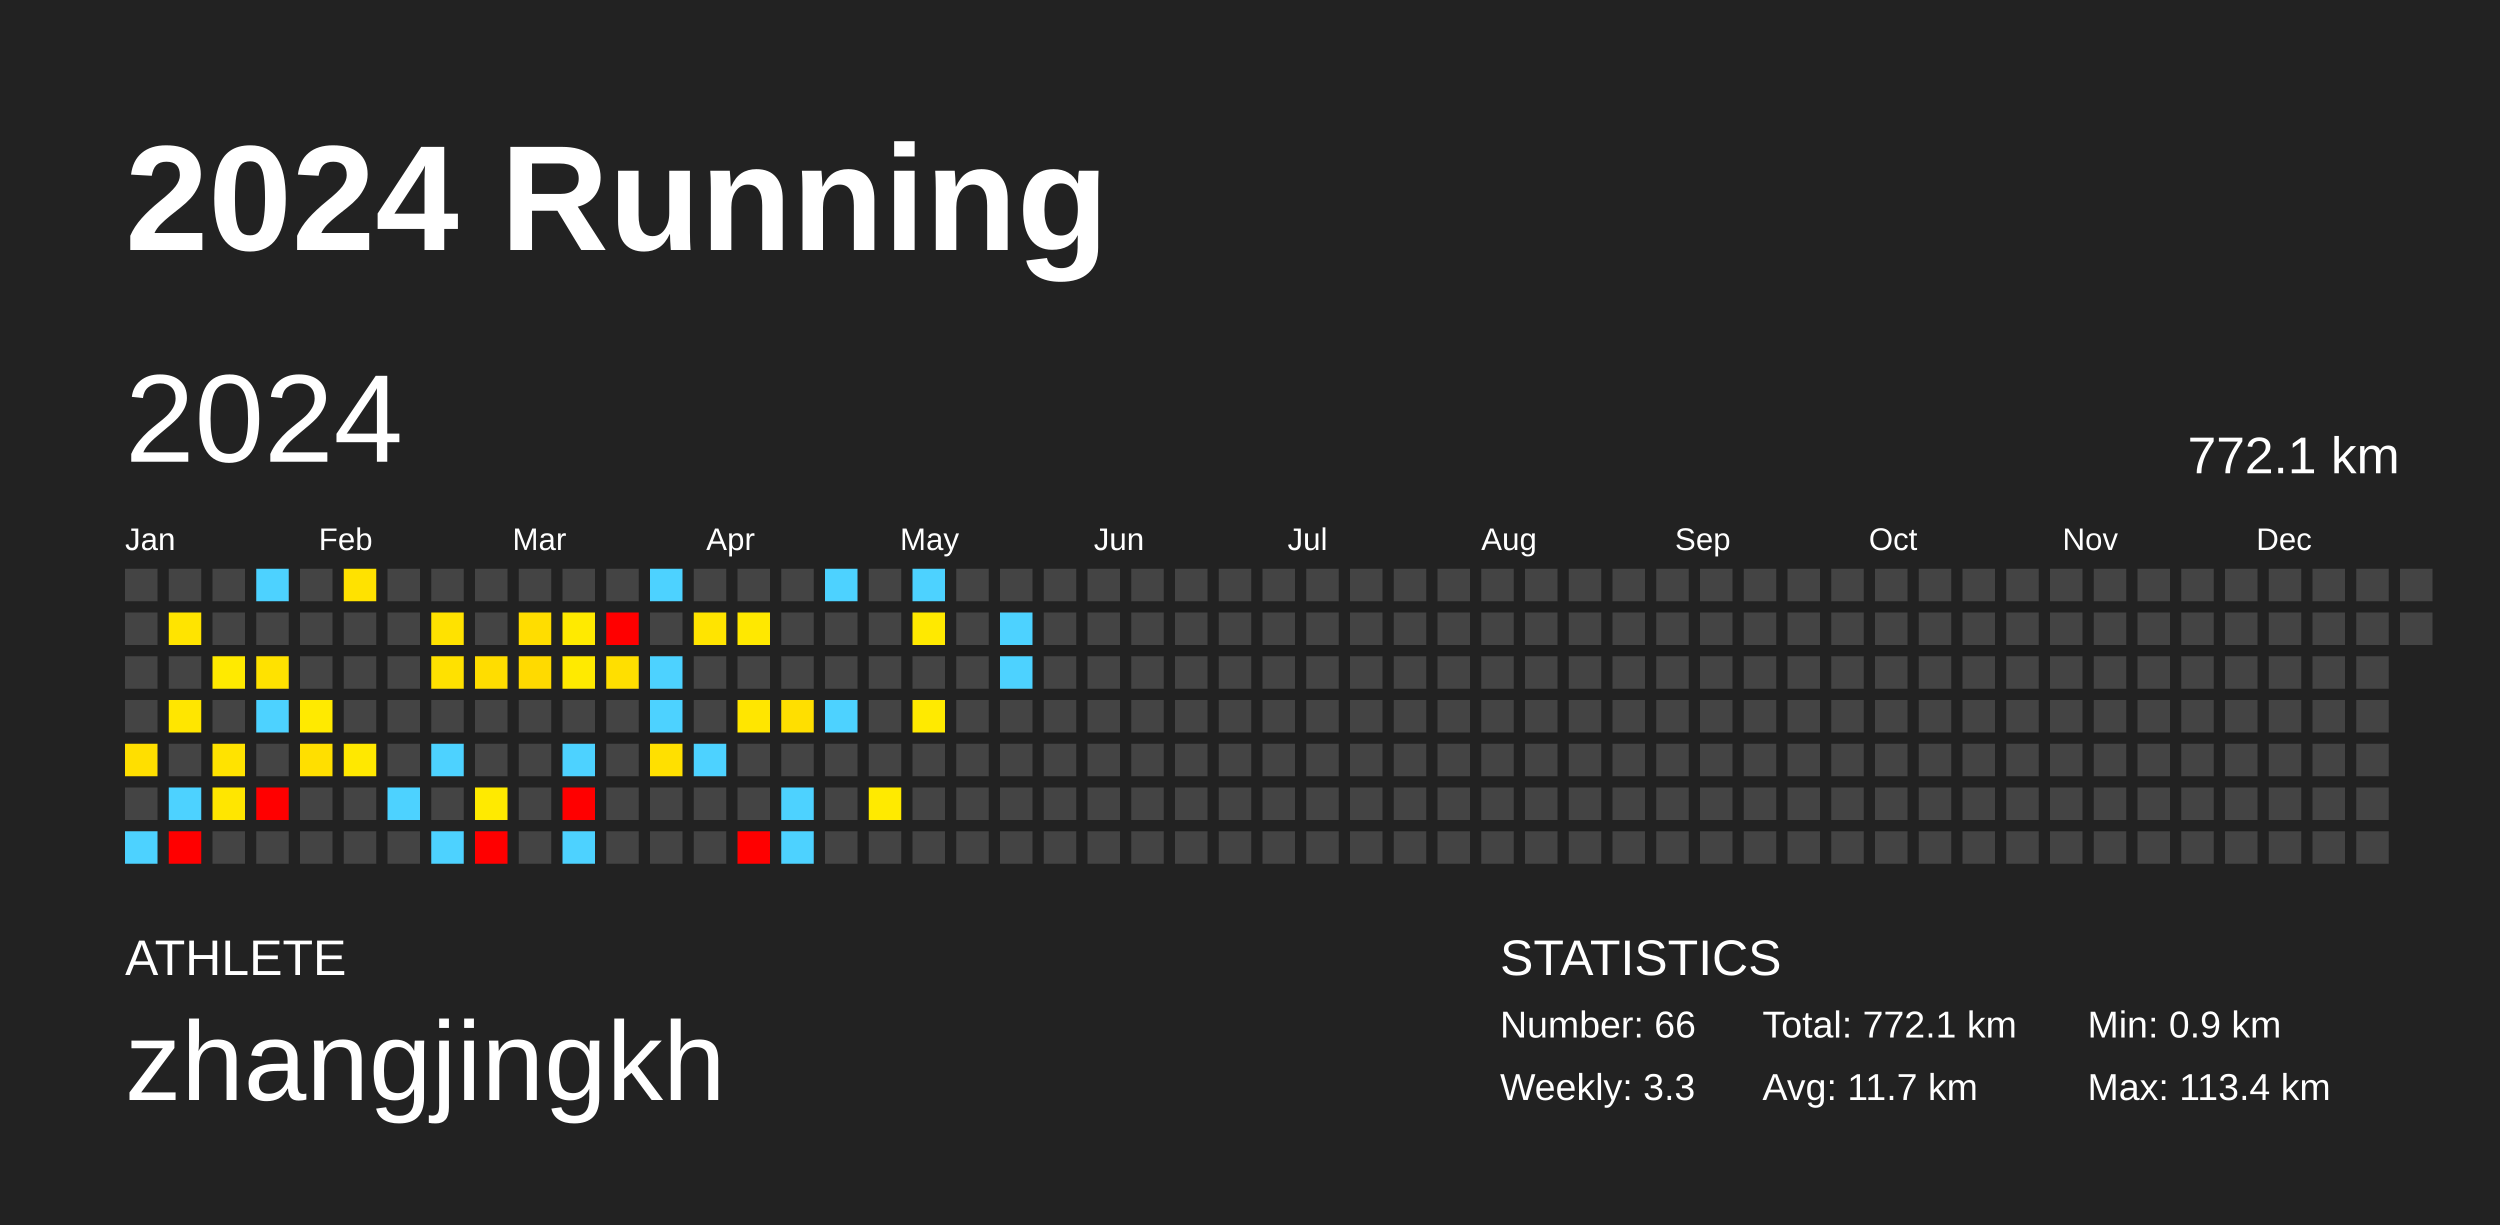
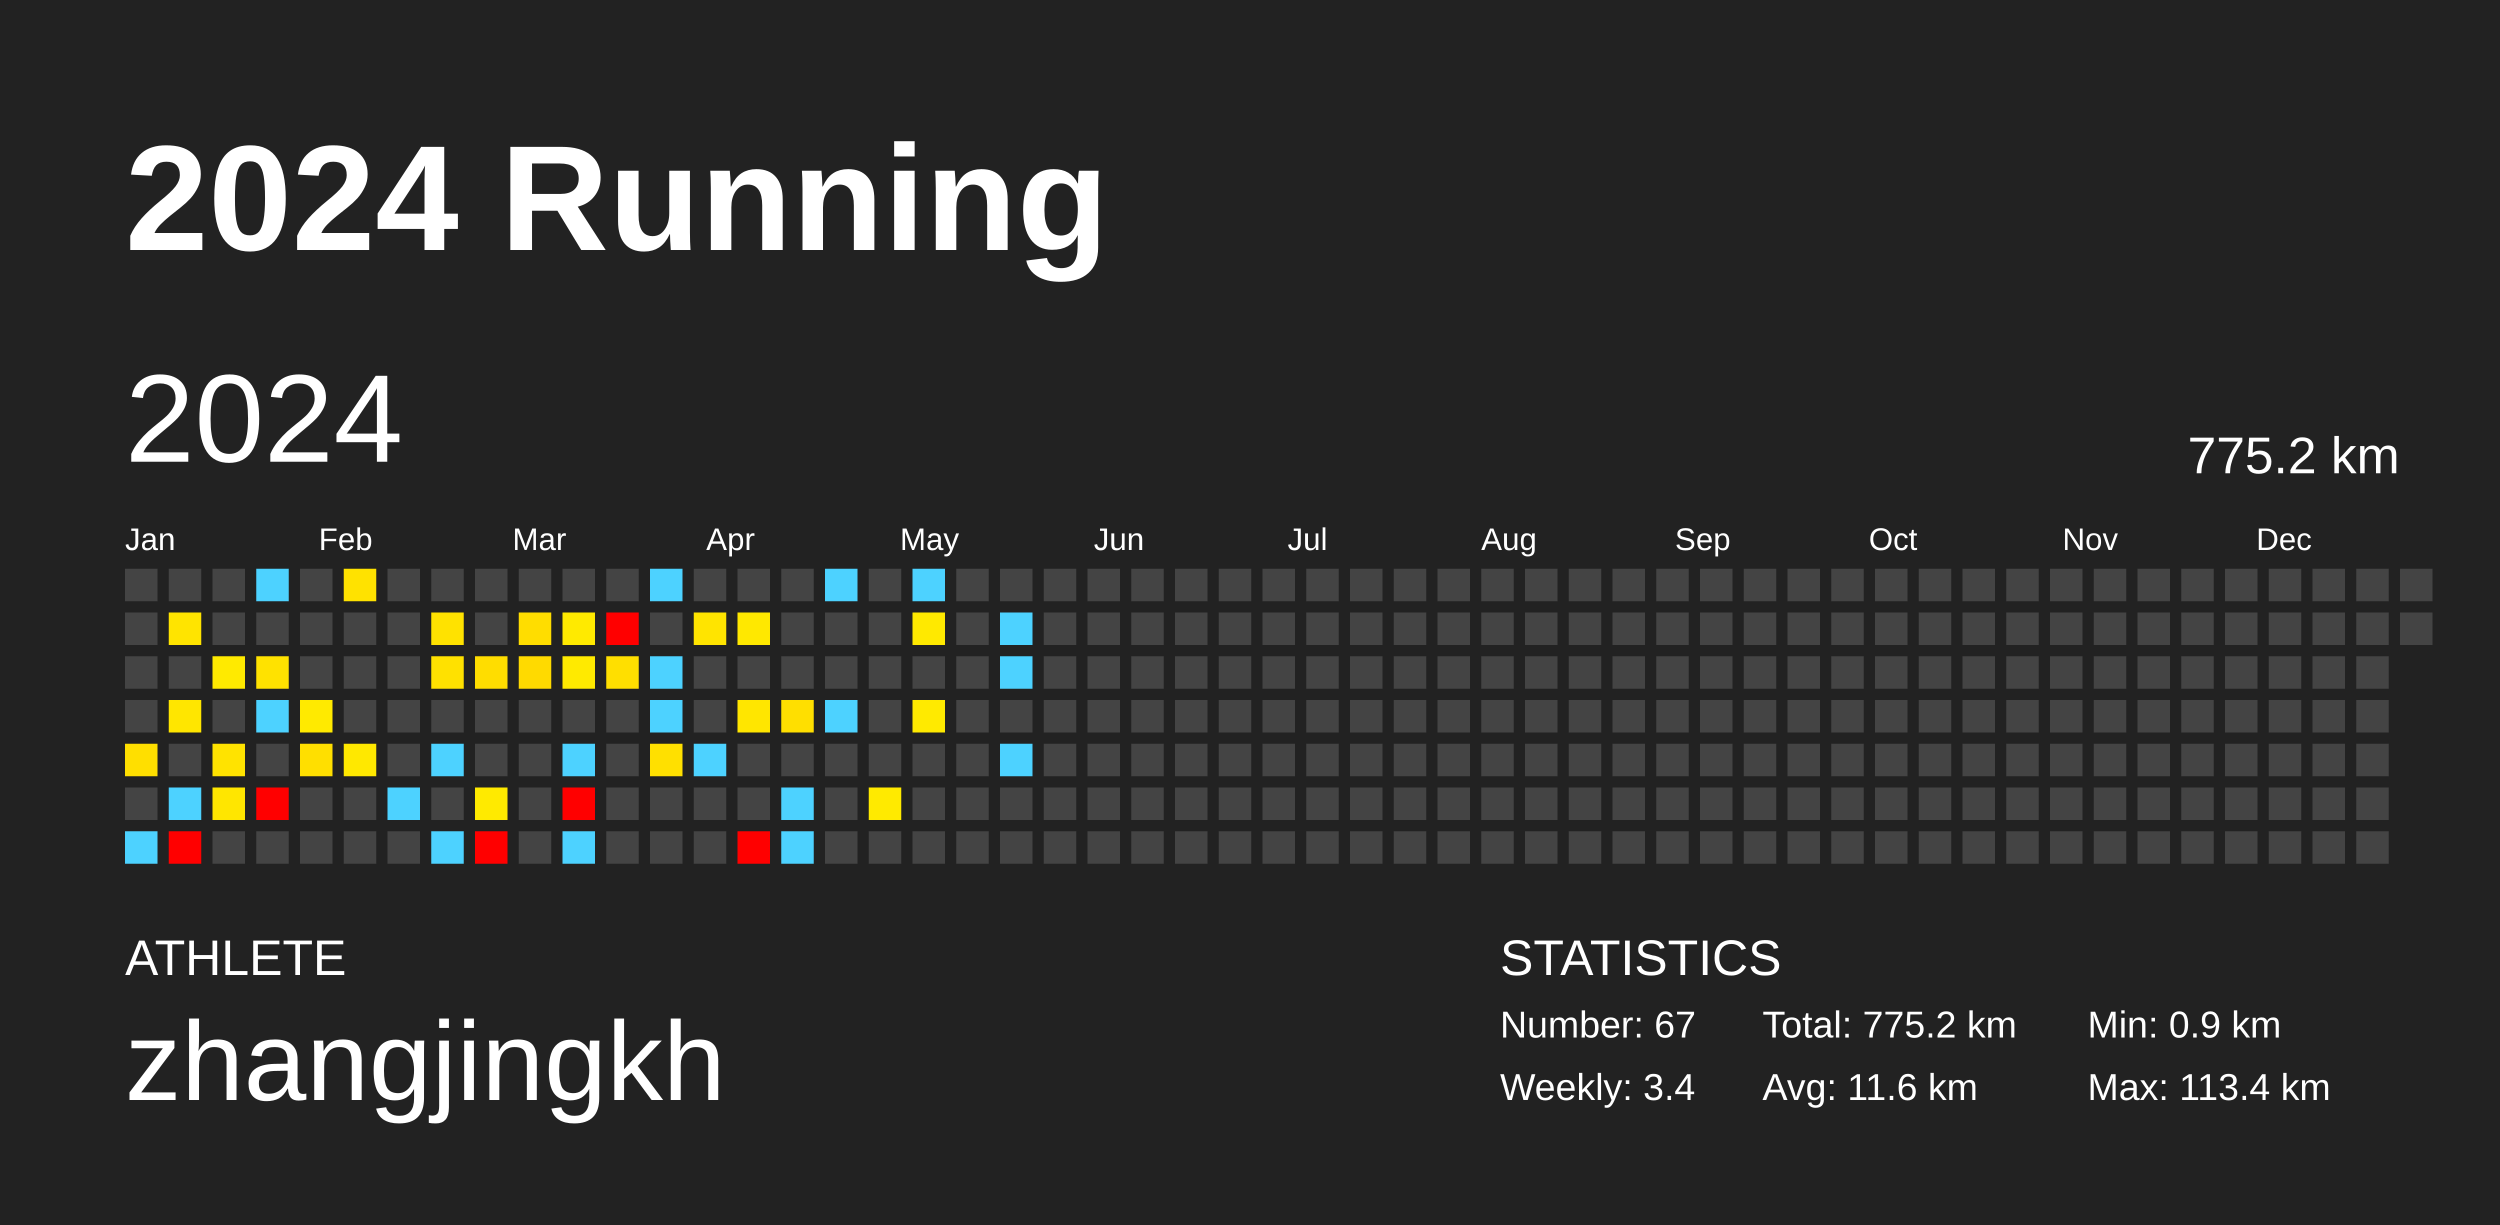
<svg xmlns="http://www.w3.org/2000/svg" baseProfile="full" height="98mm" version="1.1" viewBox="0,0,200,98" width="200mm">
  <defs />
  <rect fill="#222222" height="98" width="200" x="0" y="0" />
  <text fill="#FFFFFF" style="font-size:12px; font-family:Arial; font-weight:bold;" x="10" y="20">2024 Running</text>
  <text fill="#FFFFFF" style="font-size:4px; font-family:Arial" x="10" y="78">ATHLETE</text>
  <text fill="#FFFFFF" style="font-size:9px; font-family:Arial" x="10" y="88">zhangjingkh</text>
  <text fill="#FFFFFF" style="font-size:4px; font-family:Arial" x="120" y="78">STATISTICS</text>
-   <text fill="#FFFFFF" style="font-size:3px; font-family:Arial" x="120" y="83">Number: 66</text>
-   <text fill="#FFFFFF" style="font-size:3px; font-family:Arial" x="120" y="88">Weekly: 3.3</text>
-   <text fill="#FFFFFF" style="font-size:3px; font-family:Arial" x="141" y="83">Total: 772.1 km</text>
-   <text fill="#FFFFFF" style="font-size:3px; font-family:Arial" x="141" y="88">Avg: 11.7 km</text>
+   <text fill="#FFFFFF" style="font-size:3px; font-family:Arial" x="120" y="83">Number: 67</text>
+   <text fill="#FFFFFF" style="font-size:3px; font-family:Arial" x="120" y="88">Weekly: 3.4</text>
+   <text fill="#FFFFFF" style="font-size:3px; font-family:Arial" x="141" y="83">Total: 775.2 km</text>
+   <text fill="#FFFFFF" style="font-size:3px; font-family:Arial" x="141" y="88">Avg: 11.6 km</text>
  <text fill="#FFFFFF" style="font-size:3px; font-family:Arial" x="167" y="83">Min: 0.9 km</text>
  <text fill="#FFFFFF" style="font-size:3px; font-family:Arial" x="167" y="88">Max: 113.4 km</text>
  <text dominant-baseline="hanging" fill="#FFFFFF" style="font-size:10.0px; font-family:Arial;" x="10" y="30">2024</text>
-   <text dominant-baseline="hanging" fill="#FFFFFF" style="font-size:4.125px; font-family:Arial;" x="175" y="35">772.1 km</text>
+   <text dominant-baseline="hanging" fill="#FFFFFF" style="font-size:4.125px; font-family:Arial;" x="175" y="35">775.2 km</text>
  <text fill="#FFFFFF" style="font-size:2.5px; font-family:Arial" x="10.0" y="44">Jan</text>
  <text fill="#FFFFFF" style="font-size:2.5px; font-family:Arial" x="25.5" y="44">Feb</text>
  <text fill="#FFFFFF" style="font-size:2.5px; font-family:Arial" x="41.0" y="44">Mar</text>
  <text fill="#FFFFFF" style="font-size:2.5px; font-family:Arial" x="56.5" y="44">Apr</text>
  <text fill="#FFFFFF" style="font-size:2.5px; font-family:Arial" x="72.0" y="44">May</text>
  <text fill="#FFFFFF" style="font-size:2.5px; font-family:Arial" x="87.5" y="44">Jun</text>
  <text fill="#FFFFFF" style="font-size:2.5px; font-family:Arial" x="103.0" y="44">Jul</text>
  <text fill="#FFFFFF" style="font-size:2.5px; font-family:Arial" x="118.5" y="44">Aug</text>
  <text fill="#FFFFFF" style="font-size:2.5px; font-family:Arial" x="134.0" y="44">Sep</text>
  <text fill="#FFFFFF" style="font-size:2.5px; font-family:Arial" x="149.5" y="44">Oct</text>
  <text fill="#FFFFFF" style="font-size:2.5px; font-family:Arial" x="165.0" y="44">Nov</text>
  <text fill="#FFFFFF" style="font-size:2.5px; font-family:Arial" x="180.5" y="44">Dec</text>
  <rect fill="#444444" height="2.6" width="2.6" x="10.0" y="45.5" />
  <rect fill="#444444" height="2.6" width="2.6" x="10.0" y="49.0" />
  <rect fill="#444444" height="2.6" width="2.6" x="10.0" y="52.5" />
  <rect fill="#444444" height="2.6" width="2.6" x="10.0" y="56.0" />
  <rect fill="#ffdf00" height="2.6" width="2.6" x="10.0" y="59.5" />
  <rect fill="#444444" height="2.6" width="2.6" x="10.0" y="63.0" />
  <rect fill="#4dd2ff" height="2.6" width="2.6" x="10.0" y="66.5" />
  <rect fill="#444444" height="2.6" width="2.6" x="13.5" y="45.5" />
  <rect fill="#ffe400" height="2.6" width="2.6" x="13.5" y="49.0" />
  <rect fill="#444444" height="2.6" width="2.6" x="13.5" y="52.5" />
  <rect fill="#ffe600" height="2.6" width="2.6" x="13.5" y="56.0" />
  <rect fill="#444444" height="2.6" width="2.6" x="13.5" y="59.5" />
  <rect fill="#4dd2ff" height="2.6" width="2.6" x="13.5" y="63.0" />
  <rect fill="red" height="2.6" width="2.6" x="13.5" y="66.5" />
  <rect fill="#444444" height="2.6" width="2.6" x="17.0" y="45.5" />
  <rect fill="#444444" height="2.6" width="2.6" x="17.0" y="49.0" />
  <rect fill="#ffea00" height="2.6" width="2.6" x="17.0" y="52.5" />
  <rect fill="#444444" height="2.6" width="2.6" x="17.0" y="56.0" />
  <rect fill="#ffe300" height="2.6" width="2.6" x="17.0" y="59.5" />
  <rect fill="#ffe600" height="2.6" width="2.6" x="17.0" y="63.0" />
  <rect fill="#444444" height="2.6" width="2.6" x="17.0" y="66.5" />
  <rect fill="#4dd2ff" height="2.6" width="2.6" x="20.5" y="45.5" />
  <rect fill="#444444" height="2.6" width="2.6" x="20.5" y="49.0" />
  <rect fill="#ffe200" height="2.6" width="2.6" x="20.5" y="52.5" />
  <rect fill="#4dd2ff" height="2.6" width="2.6" x="20.5" y="56.0" />
  <rect fill="#444444" height="2.6" width="2.6" x="20.5" y="59.5" />
  <rect fill="red" height="2.6" width="2.6" x="20.5" y="63.0" />
  <rect fill="#444444" height="2.6" width="2.6" x="20.5" y="66.5" />
  <rect fill="#444444" height="2.6" width="2.6" x="24.0" y="45.5" />
  <rect fill="#444444" height="2.6" width="2.6" x="24.0" y="49.0" />
  <rect fill="#444444" height="2.6" width="2.6" x="24.0" y="52.5" />
  <rect fill="#ffea00" height="2.6" width="2.6" x="24.0" y="56.0" />
  <rect fill="#ffdf00" height="2.6" width="2.6" x="24.0" y="59.5" />
  <rect fill="#444444" height="2.6" width="2.6" x="24.0" y="63.0" />
  <rect fill="#444444" height="2.6" width="2.6" x="24.0" y="66.5" />
  <rect fill="#ffe200" height="2.6" width="2.6" x="27.5" y="45.5" />
  <rect fill="#444444" height="2.6" width="2.6" x="27.5" y="49.0" />
  <rect fill="#444444" height="2.6" width="2.6" x="27.5" y="52.5" />
  <rect fill="#444444" height="2.6" width="2.6" x="27.5" y="56.0" />
  <rect fill="#ffe800" height="2.6" width="2.6" x="27.5" y="59.5" />
  <rect fill="#444444" height="2.6" width="2.6" x="27.5" y="63.0" />
  <rect fill="#444444" height="2.6" width="2.6" x="27.5" y="66.5" />
  <rect fill="#444444" height="2.6" width="2.6" x="31.0" y="45.5" />
  <rect fill="#444444" height="2.6" width="2.6" x="31.0" y="49.0" />
  <rect fill="#444444" height="2.6" width="2.6" x="31.0" y="52.5" />
  <rect fill="#444444" height="2.6" width="2.6" x="31.0" y="56.0" />
  <rect fill="#444444" height="2.6" width="2.6" x="31.0" y="59.5" />
  <rect fill="#4dd2ff" height="2.6" width="2.6" x="31.0" y="63.0" />
  <rect fill="#444444" height="2.6" width="2.6" x="31.0" y="66.5" />
  <rect fill="#444444" height="2.6" width="2.6" x="34.5" y="45.5" />
  <rect fill="#ffe200" height="2.6" width="2.6" x="34.5" y="49.0" />
  <rect fill="#ffe100" height="2.6" width="2.6" x="34.5" y="52.5" />
  <rect fill="#444444" height="2.6" width="2.6" x="34.5" y="56.0" />
  <rect fill="#4dd2ff" height="2.6" width="2.6" x="34.5" y="59.5" />
  <rect fill="#444444" height="2.6" width="2.6" x="34.5" y="63.0" />
  <rect fill="#4dd2ff" height="2.6" width="2.6" x="34.5" y="66.5" />
  <rect fill="#444444" height="2.6" width="2.6" x="38.0" y="45.5" />
  <rect fill="#444444" height="2.6" width="2.6" x="38.0" y="49.0" />
  <rect fill="#ffdd00" height="2.6" width="2.6" x="38.0" y="52.5" />
  <rect fill="#444444" height="2.6" width="2.6" x="38.0" y="56.0" />
  <rect fill="#444444" height="2.6" width="2.6" x="38.0" y="59.5" />
  <rect fill="#ffea00" height="2.6" width="2.6" x="38.0" y="63.0" />
  <rect fill="red" height="2.6" width="2.6" x="38.0" y="66.5" />
  <rect fill="#444444" height="2.6" width="2.6" x="41.5" y="45.5" />
  <rect fill="#ffdd00" height="2.6" width="2.6" x="41.5" y="49.0" />
  <rect fill="#ffda00" height="2.6" width="2.6" x="41.5" y="52.5" />
  <rect fill="#444444" height="2.6" width="2.6" x="41.5" y="56.0" />
  <rect fill="#444444" height="2.6" width="2.6" x="41.5" y="59.5" />
  <rect fill="#444444" height="2.6" width="2.6" x="41.5" y="63.0" />
  <rect fill="#444444" height="2.6" width="2.6" x="41.5" y="66.5" />
  <rect fill="#444444" height="2.6" width="2.6" x="45.0" y="45.5" />
  <rect fill="#ffea00" height="2.6" width="2.6" x="45.0" y="49.0" />
  <rect fill="#ffea00" height="2.6" width="2.6" x="45.0" y="52.5" />
  <rect fill="#444444" height="2.6" width="2.6" x="45.0" y="56.0" />
  <rect fill="#4dd2ff" height="2.6" width="2.6" x="45.0" y="59.5" />
  <rect fill="red" height="2.6" width="2.6" x="45.0" y="63.0" />
  <rect fill="#4dd2ff" height="2.6" width="2.6" x="45.0" y="66.5" />
  <rect fill="#444444" height="2.6" width="2.6" x="48.5" y="45.5" />
  <rect fill="red" height="2.6" width="2.6" x="48.5" y="49.0" />
  <rect fill="#ffdf00" height="2.6" width="2.6" x="48.5" y="52.5" />
  <rect fill="#444444" height="2.6" width="2.6" x="48.5" y="56.0" />
  <rect fill="#444444" height="2.6" width="2.6" x="48.5" y="59.5" />
  <rect fill="#444444" height="2.6" width="2.6" x="48.5" y="63.0" />
  <rect fill="#444444" height="2.6" width="2.6" x="48.5" y="66.5" />
  <rect fill="#4dd2ff" height="2.6" width="2.6" x="52.0" y="45.5" />
  <rect fill="#444444" height="2.6" width="2.6" x="52.0" y="49.0" />
  <rect fill="#4dd2ff" height="2.6" width="2.6" x="52.0" y="52.5" />
  <rect fill="#4dd2ff" height="2.6" width="2.6" x="52.0" y="56.0" />
  <rect fill="#ffe000" height="2.6" width="2.6" x="52.0" y="59.5" />
  <rect fill="#444444" height="2.6" width="2.6" x="52.0" y="63.0" />
  <rect fill="#444444" height="2.6" width="2.6" x="52.0" y="66.5" />
  <rect fill="#444444" height="2.6" width="2.6" x="55.5" y="45.5" />
  <rect fill="#ffe400" height="2.6" width="2.6" x="55.5" y="49.0" />
  <rect fill="#444444" height="2.6" width="2.6" x="55.5" y="52.5" />
  <rect fill="#444444" height="2.6" width="2.6" x="55.5" y="56.0" />
  <rect fill="#4dd2ff" height="2.6" width="2.6" x="55.5" y="59.5" />
  <rect fill="#444444" height="2.6" width="2.6" x="55.5" y="63.0" />
  <rect fill="#444444" height="2.6" width="2.6" x="55.5" y="66.5" />
  <rect fill="#444444" height="2.6" width="2.6" x="59.0" y="45.5" />
  <rect fill="#ffe800" height="2.6" width="2.6" x="59.0" y="49.0" />
  <rect fill="#444444" height="2.6" width="2.6" x="59.0" y="52.5" />
  <rect fill="#ffe600" height="2.6" width="2.6" x="59.0" y="56.0" />
  <rect fill="#444444" height="2.6" width="2.6" x="59.0" y="59.5" />
  <rect fill="#444444" height="2.6" width="2.6" x="59.0" y="63.0" />
  <rect fill="red" height="2.6" width="2.6" x="59.0" y="66.5" />
  <rect fill="#444444" height="2.6" width="2.6" x="62.5" y="45.5" />
  <rect fill="#444444" height="2.6" width="2.6" x="62.5" y="49.0" />
  <rect fill="#444444" height="2.6" width="2.6" x="62.5" y="52.5" />
  <rect fill="#ffdf00" height="2.6" width="2.6" x="62.5" y="56.0" />
  <rect fill="#444444" height="2.6" width="2.6" x="62.5" y="59.5" />
  <rect fill="#4dd2ff" height="2.6" width="2.6" x="62.5" y="63.0" />
  <rect fill="#4dd2ff" height="2.6" width="2.6" x="62.5" y="66.5" />
  <rect fill="#4dd2ff" height="2.6" width="2.6" x="66.0" y="45.5" />
  <rect fill="#444444" height="2.6" width="2.6" x="66.0" y="49.0" />
  <rect fill="#444444" height="2.6" width="2.6" x="66.0" y="52.5" />
  <rect fill="#4dd2ff" height="2.6" width="2.6" x="66.0" y="56.0" />
  <rect fill="#444444" height="2.6" width="2.6" x="66.0" y="59.5" />
  <rect fill="#444444" height="2.6" width="2.6" x="66.0" y="63.0" />
  <rect fill="#444444" height="2.6" width="2.6" x="66.0" y="66.5" />
  <rect fill="#444444" height="2.6" width="2.6" x="69.5" y="45.5" />
  <rect fill="#444444" height="2.6" width="2.6" x="69.5" y="49.0" />
  <rect fill="#444444" height="2.6" width="2.6" x="69.5" y="52.5" />
  <rect fill="#444444" height="2.6" width="2.6" x="69.5" y="56.0" />
  <rect fill="#444444" height="2.6" width="2.6" x="69.5" y="59.5" />
  <rect fill="#ffea00" height="2.6" width="2.6" x="69.5" y="63.0" />
  <rect fill="#444444" height="2.6" width="2.6" x="69.5" y="66.5" />
  <rect fill="#4dd2ff" height="2.6" width="2.6" x="73.0" y="45.5" />
  <rect fill="#ffe900" height="2.6" width="2.6" x="73.0" y="49.0" />
  <rect fill="#444444" height="2.6" width="2.6" x="73.0" y="52.5" />
  <rect fill="#ffea00" height="2.6" width="2.6" x="73.0" y="56.0" />
  <rect fill="#444444" height="2.6" width="2.6" x="73.0" y="59.5" />
  <rect fill="#444444" height="2.6" width="2.6" x="73.0" y="63.0" />
  <rect fill="#444444" height="2.6" width="2.6" x="73.0" y="66.5" />
  <rect fill="#444444" height="2.6" width="2.6" x="76.5" y="45.5" />
  <rect fill="#444444" height="2.6" width="2.6" x="76.5" y="49.0" />
  <rect fill="#444444" height="2.6" width="2.6" x="76.5" y="52.5" />
  <rect fill="#444444" height="2.6" width="2.6" x="76.5" y="56.0" />
  <rect fill="#444444" height="2.6" width="2.6" x="76.5" y="59.5" />
  <rect fill="#444444" height="2.6" width="2.6" x="76.5" y="63.0" />
  <rect fill="#444444" height="2.6" width="2.6" x="76.5" y="66.5" />
  <rect fill="#444444" height="2.6" width="2.6" x="80.0" y="45.5" />
  <rect fill="#4dd2ff" height="2.6" width="2.6" x="80.0" y="49.0" />
  <rect fill="#4dd2ff" height="2.6" width="2.6" x="80.0" y="52.5" />
  <rect fill="#444444" height="2.6" width="2.6" x="80.0" y="56.0" />
-   <rect fill="#444444" height="2.6" width="2.6" x="80.0" y="59.5" />
+   <rect fill="#4dd2ff" height="2.6" width="2.6" x="80.0" y="59.5" />
  <rect fill="#444444" height="2.6" width="2.6" x="80.0" y="63.0" />
  <rect fill="#444444" height="2.6" width="2.6" x="80.0" y="66.5" />
  <rect fill="#444444" height="2.6" width="2.6" x="83.5" y="45.5" />
  <rect fill="#444444" height="2.6" width="2.6" x="83.5" y="49.0" />
  <rect fill="#444444" height="2.6" width="2.6" x="83.5" y="52.5" />
  <rect fill="#444444" height="2.6" width="2.6" x="83.5" y="56.0" />
  <rect fill="#444444" height="2.6" width="2.6" x="83.5" y="59.5" />
  <rect fill="#444444" height="2.6" width="2.6" x="83.5" y="63.0" />
  <rect fill="#444444" height="2.6" width="2.6" x="83.5" y="66.5" />
  <rect fill="#444444" height="2.6" width="2.6" x="87.0" y="45.5" />
  <rect fill="#444444" height="2.6" width="2.6" x="87.0" y="49.0" />
  <rect fill="#444444" height="2.6" width="2.6" x="87.0" y="52.5" />
  <rect fill="#444444" height="2.6" width="2.6" x="87.0" y="56.0" />
  <rect fill="#444444" height="2.6" width="2.6" x="87.0" y="59.5" />
  <rect fill="#444444" height="2.6" width="2.6" x="87.0" y="63.0" />
  <rect fill="#444444" height="2.6" width="2.6" x="87.0" y="66.5" />
  <rect fill="#444444" height="2.6" width="2.6" x="90.5" y="45.5" />
  <rect fill="#444444" height="2.6" width="2.6" x="90.5" y="49.0" />
  <rect fill="#444444" height="2.6" width="2.6" x="90.5" y="52.5" />
  <rect fill="#444444" height="2.6" width="2.6" x="90.5" y="56.0" />
  <rect fill="#444444" height="2.6" width="2.6" x="90.5" y="59.5" />
  <rect fill="#444444" height="2.6" width="2.6" x="90.5" y="63.0" />
  <rect fill="#444444" height="2.6" width="2.6" x="90.5" y="66.5" />
  <rect fill="#444444" height="2.6" width="2.6" x="94.0" y="45.5" />
  <rect fill="#444444" height="2.6" width="2.6" x="94.0" y="49.0" />
  <rect fill="#444444" height="2.6" width="2.6" x="94.0" y="52.5" />
  <rect fill="#444444" height="2.6" width="2.6" x="94.0" y="56.0" />
  <rect fill="#444444" height="2.6" width="2.6" x="94.0" y="59.5" />
  <rect fill="#444444" height="2.6" width="2.6" x="94.0" y="63.0" />
  <rect fill="#444444" height="2.6" width="2.6" x="94.0" y="66.5" />
  <rect fill="#444444" height="2.6" width="2.6" x="97.5" y="45.5" />
  <rect fill="#444444" height="2.6" width="2.6" x="97.5" y="49.0" />
  <rect fill="#444444" height="2.6" width="2.6" x="97.5" y="52.5" />
  <rect fill="#444444" height="2.6" width="2.6" x="97.5" y="56.0" />
  <rect fill="#444444" height="2.6" width="2.6" x="97.5" y="59.5" />
  <rect fill="#444444" height="2.6" width="2.6" x="97.5" y="63.0" />
  <rect fill="#444444" height="2.6" width="2.6" x="97.5" y="66.5" />
  <rect fill="#444444" height="2.6" width="2.6" x="101.0" y="45.5" />
  <rect fill="#444444" height="2.6" width="2.6" x="101.0" y="49.0" />
  <rect fill="#444444" height="2.6" width="2.6" x="101.0" y="52.5" />
  <rect fill="#444444" height="2.6" width="2.6" x="101.0" y="56.0" />
  <rect fill="#444444" height="2.6" width="2.6" x="101.0" y="59.5" />
  <rect fill="#444444" height="2.6" width="2.6" x="101.0" y="63.0" />
  <rect fill="#444444" height="2.6" width="2.6" x="101.0" y="66.5" />
  <rect fill="#444444" height="2.6" width="2.6" x="104.5" y="45.5" />
  <rect fill="#444444" height="2.6" width="2.6" x="104.5" y="49.0" />
  <rect fill="#444444" height="2.6" width="2.6" x="104.5" y="52.5" />
  <rect fill="#444444" height="2.6" width="2.6" x="104.5" y="56.0" />
  <rect fill="#444444" height="2.6" width="2.6" x="104.5" y="59.5" />
  <rect fill="#444444" height="2.6" width="2.6" x="104.5" y="63.0" />
  <rect fill="#444444" height="2.6" width="2.6" x="104.5" y="66.5" />
  <rect fill="#444444" height="2.6" width="2.6" x="108.0" y="45.5" />
  <rect fill="#444444" height="2.6" width="2.6" x="108.0" y="49.0" />
  <rect fill="#444444" height="2.6" width="2.6" x="108.0" y="52.5" />
  <rect fill="#444444" height="2.6" width="2.6" x="108.0" y="56.0" />
  <rect fill="#444444" height="2.6" width="2.6" x="108.0" y="59.5" />
  <rect fill="#444444" height="2.6" width="2.6" x="108.0" y="63.0" />
  <rect fill="#444444" height="2.6" width="2.6" x="108.0" y="66.5" />
  <rect fill="#444444" height="2.6" width="2.6" x="111.5" y="45.5" />
  <rect fill="#444444" height="2.6" width="2.6" x="111.5" y="49.0" />
  <rect fill="#444444" height="2.6" width="2.6" x="111.5" y="52.5" />
  <rect fill="#444444" height="2.6" width="2.6" x="111.5" y="56.0" />
  <rect fill="#444444" height="2.6" width="2.6" x="111.5" y="59.5" />
  <rect fill="#444444" height="2.6" width="2.6" x="111.5" y="63.0" />
  <rect fill="#444444" height="2.6" width="2.6" x="111.5" y="66.5" />
  <rect fill="#444444" height="2.6" width="2.6" x="115.0" y="45.5" />
  <rect fill="#444444" height="2.6" width="2.6" x="115.0" y="49.0" />
  <rect fill="#444444" height="2.6" width="2.6" x="115.0" y="52.5" />
  <rect fill="#444444" height="2.6" width="2.6" x="115.0" y="56.0" />
  <rect fill="#444444" height="2.6" width="2.6" x="115.0" y="59.5" />
  <rect fill="#444444" height="2.6" width="2.6" x="115.0" y="63.0" />
  <rect fill="#444444" height="2.6" width="2.6" x="115.0" y="66.5" />
  <rect fill="#444444" height="2.6" width="2.6" x="118.5" y="45.5" />
  <rect fill="#444444" height="2.6" width="2.6" x="118.5" y="49.0" />
  <rect fill="#444444" height="2.6" width="2.6" x="118.5" y="52.5" />
  <rect fill="#444444" height="2.6" width="2.6" x="118.5" y="56.0" />
  <rect fill="#444444" height="2.6" width="2.6" x="118.5" y="59.5" />
  <rect fill="#444444" height="2.6" width="2.6" x="118.5" y="63.0" />
  <rect fill="#444444" height="2.6" width="2.6" x="118.5" y="66.5" />
  <rect fill="#444444" height="2.6" width="2.6" x="122.0" y="45.5" />
  <rect fill="#444444" height="2.6" width="2.6" x="122.0" y="49.0" />
  <rect fill="#444444" height="2.6" width="2.6" x="122.0" y="52.5" />
  <rect fill="#444444" height="2.6" width="2.6" x="122.0" y="56.0" />
  <rect fill="#444444" height="2.6" width="2.6" x="122.0" y="59.5" />
  <rect fill="#444444" height="2.6" width="2.6" x="122.0" y="63.0" />
  <rect fill="#444444" height="2.6" width="2.6" x="122.0" y="66.5" />
  <rect fill="#444444" height="2.6" width="2.6" x="125.5" y="45.5" />
  <rect fill="#444444" height="2.6" width="2.6" x="125.5" y="49.0" />
  <rect fill="#444444" height="2.6" width="2.6" x="125.5" y="52.5" />
  <rect fill="#444444" height="2.6" width="2.6" x="125.5" y="56.0" />
  <rect fill="#444444" height="2.6" width="2.6" x="125.5" y="59.5" />
  <rect fill="#444444" height="2.6" width="2.6" x="125.5" y="63.0" />
  <rect fill="#444444" height="2.6" width="2.6" x="125.5" y="66.5" />
  <rect fill="#444444" height="2.6" width="2.6" x="129.0" y="45.5" />
  <rect fill="#444444" height="2.6" width="2.6" x="129.0" y="49.0" />
  <rect fill="#444444" height="2.6" width="2.6" x="129.0" y="52.5" />
  <rect fill="#444444" height="2.6" width="2.6" x="129.0" y="56.0" />
  <rect fill="#444444" height="2.6" width="2.6" x="129.0" y="59.5" />
  <rect fill="#444444" height="2.6" width="2.6" x="129.0" y="63.0" />
  <rect fill="#444444" height="2.6" width="2.6" x="129.0" y="66.5" />
  <rect fill="#444444" height="2.6" width="2.6" x="132.5" y="45.5" />
  <rect fill="#444444" height="2.6" width="2.6" x="132.5" y="49.0" />
  <rect fill="#444444" height="2.6" width="2.6" x="132.5" y="52.5" />
  <rect fill="#444444" height="2.6" width="2.6" x="132.5" y="56.0" />
  <rect fill="#444444" height="2.6" width="2.6" x="132.5" y="59.5" />
  <rect fill="#444444" height="2.6" width="2.6" x="132.5" y="63.0" />
  <rect fill="#444444" height="2.6" width="2.6" x="132.5" y="66.5" />
  <rect fill="#444444" height="2.6" width="2.6" x="136.0" y="45.5" />
  <rect fill="#444444" height="2.6" width="2.6" x="136.0" y="49.0" />
  <rect fill="#444444" height="2.6" width="2.6" x="136.0" y="52.5" />
  <rect fill="#444444" height="2.6" width="2.6" x="136.0" y="56.0" />
  <rect fill="#444444" height="2.6" width="2.6" x="136.0" y="59.5" />
  <rect fill="#444444" height="2.6" width="2.6" x="136.0" y="63.0" />
  <rect fill="#444444" height="2.6" width="2.6" x="136.0" y="66.5" />
  <rect fill="#444444" height="2.6" width="2.6" x="139.5" y="45.5" />
  <rect fill="#444444" height="2.6" width="2.6" x="139.5" y="49.0" />
  <rect fill="#444444" height="2.6" width="2.6" x="139.5" y="52.5" />
  <rect fill="#444444" height="2.6" width="2.6" x="139.5" y="56.0" />
  <rect fill="#444444" height="2.6" width="2.6" x="139.5" y="59.5" />
  <rect fill="#444444" height="2.6" width="2.6" x="139.5" y="63.0" />
  <rect fill="#444444" height="2.6" width="2.6" x="139.5" y="66.5" />
  <rect fill="#444444" height="2.6" width="2.6" x="143.0" y="45.5" />
  <rect fill="#444444" height="2.6" width="2.6" x="143.0" y="49.0" />
  <rect fill="#444444" height="2.6" width="2.6" x="143.0" y="52.5" />
  <rect fill="#444444" height="2.6" width="2.6" x="143.0" y="56.0" />
  <rect fill="#444444" height="2.6" width="2.6" x="143.0" y="59.5" />
  <rect fill="#444444" height="2.6" width="2.6" x="143.0" y="63.0" />
  <rect fill="#444444" height="2.6" width="2.6" x="143.0" y="66.5" />
  <rect fill="#444444" height="2.6" width="2.6" x="146.5" y="45.5" />
  <rect fill="#444444" height="2.6" width="2.6" x="146.5" y="49.0" />
  <rect fill="#444444" height="2.6" width="2.6" x="146.5" y="52.5" />
  <rect fill="#444444" height="2.6" width="2.6" x="146.5" y="56.0" />
  <rect fill="#444444" height="2.6" width="2.6" x="146.5" y="59.5" />
  <rect fill="#444444" height="2.6" width="2.6" x="146.5" y="63.0" />
  <rect fill="#444444" height="2.6" width="2.6" x="146.5" y="66.5" />
  <rect fill="#444444" height="2.6" width="2.6" x="150.0" y="45.5" />
  <rect fill="#444444" height="2.6" width="2.6" x="150.0" y="49.0" />
  <rect fill="#444444" height="2.6" width="2.6" x="150.0" y="52.5" />
  <rect fill="#444444" height="2.6" width="2.6" x="150.0" y="56.0" />
  <rect fill="#444444" height="2.6" width="2.6" x="150.0" y="59.5" />
  <rect fill="#444444" height="2.6" width="2.6" x="150.0" y="63.0" />
  <rect fill="#444444" height="2.6" width="2.6" x="150.0" y="66.5" />
  <rect fill="#444444" height="2.6" width="2.6" x="153.5" y="45.5" />
  <rect fill="#444444" height="2.6" width="2.6" x="153.5" y="49.0" />
  <rect fill="#444444" height="2.6" width="2.6" x="153.5" y="52.5" />
  <rect fill="#444444" height="2.6" width="2.6" x="153.5" y="56.0" />
  <rect fill="#444444" height="2.6" width="2.6" x="153.5" y="59.5" />
  <rect fill="#444444" height="2.6" width="2.6" x="153.5" y="63.0" />
  <rect fill="#444444" height="2.6" width="2.6" x="153.5" y="66.5" />
  <rect fill="#444444" height="2.6" width="2.6" x="157.0" y="45.5" />
  <rect fill="#444444" height="2.6" width="2.6" x="157.0" y="49.0" />
  <rect fill="#444444" height="2.6" width="2.6" x="157.0" y="52.5" />
  <rect fill="#444444" height="2.6" width="2.6" x="157.0" y="56.0" />
  <rect fill="#444444" height="2.6" width="2.6" x="157.0" y="59.5" />
  <rect fill="#444444" height="2.6" width="2.6" x="157.0" y="63.0" />
  <rect fill="#444444" height="2.6" width="2.6" x="157.0" y="66.5" />
  <rect fill="#444444" height="2.6" width="2.6" x="160.5" y="45.5" />
  <rect fill="#444444" height="2.6" width="2.6" x="160.5" y="49.0" />
  <rect fill="#444444" height="2.6" width="2.6" x="160.5" y="52.5" />
  <rect fill="#444444" height="2.6" width="2.6" x="160.5" y="56.0" />
  <rect fill="#444444" height="2.6" width="2.6" x="160.5" y="59.5" />
  <rect fill="#444444" height="2.6" width="2.6" x="160.5" y="63.0" />
  <rect fill="#444444" height="2.6" width="2.6" x="160.5" y="66.5" />
  <rect fill="#444444" height="2.6" width="2.6" x="164.0" y="45.5" />
  <rect fill="#444444" height="2.6" width="2.6" x="164.0" y="49.0" />
  <rect fill="#444444" height="2.6" width="2.6" x="164.0" y="52.5" />
  <rect fill="#444444" height="2.6" width="2.6" x="164.0" y="56.0" />
  <rect fill="#444444" height="2.6" width="2.6" x="164.0" y="59.5" />
  <rect fill="#444444" height="2.6" width="2.6" x="164.0" y="63.0" />
  <rect fill="#444444" height="2.6" width="2.6" x="164.0" y="66.5" />
  <rect fill="#444444" height="2.6" width="2.6" x="167.5" y="45.5" />
  <rect fill="#444444" height="2.6" width="2.6" x="167.5" y="49.0" />
  <rect fill="#444444" height="2.6" width="2.6" x="167.5" y="52.5" />
  <rect fill="#444444" height="2.6" width="2.6" x="167.5" y="56.0" />
  <rect fill="#444444" height="2.6" width="2.6" x="167.5" y="59.5" />
  <rect fill="#444444" height="2.6" width="2.6" x="167.5" y="63.0" />
  <rect fill="#444444" height="2.6" width="2.6" x="167.5" y="66.5" />
  <rect fill="#444444" height="2.6" width="2.6" x="171.0" y="45.5" />
  <rect fill="#444444" height="2.6" width="2.6" x="171.0" y="49.0" />
  <rect fill="#444444" height="2.6" width="2.6" x="171.0" y="52.5" />
  <rect fill="#444444" height="2.6" width="2.6" x="171.0" y="56.0" />
  <rect fill="#444444" height="2.6" width="2.6" x="171.0" y="59.5" />
  <rect fill="#444444" height="2.6" width="2.6" x="171.0" y="63.0" />
  <rect fill="#444444" height="2.6" width="2.6" x="171.0" y="66.5" />
  <rect fill="#444444" height="2.6" width="2.6" x="174.5" y="45.5" />
  <rect fill="#444444" height="2.6" width="2.6" x="174.5" y="49.0" />
  <rect fill="#444444" height="2.6" width="2.6" x="174.5" y="52.5" />
  <rect fill="#444444" height="2.6" width="2.6" x="174.5" y="56.0" />
  <rect fill="#444444" height="2.6" width="2.6" x="174.5" y="59.5" />
  <rect fill="#444444" height="2.6" width="2.6" x="174.5" y="63.0" />
  <rect fill="#444444" height="2.6" width="2.6" x="174.5" y="66.5" />
  <rect fill="#444444" height="2.6" width="2.6" x="178.0" y="45.5" />
  <rect fill="#444444" height="2.6" width="2.6" x="178.0" y="49.0" />
  <rect fill="#444444" height="2.6" width="2.6" x="178.0" y="52.5" />
  <rect fill="#444444" height="2.6" width="2.6" x="178.0" y="56.0" />
  <rect fill="#444444" height="2.6" width="2.6" x="178.0" y="59.5" />
  <rect fill="#444444" height="2.6" width="2.6" x="178.0" y="63.0" />
  <rect fill="#444444" height="2.6" width="2.6" x="178.0" y="66.5" />
  <rect fill="#444444" height="2.6" width="2.6" x="181.5" y="45.5" />
  <rect fill="#444444" height="2.6" width="2.6" x="181.5" y="49.0" />
  <rect fill="#444444" height="2.6" width="2.6" x="181.5" y="52.5" />
  <rect fill="#444444" height="2.6" width="2.6" x="181.5" y="56.0" />
  <rect fill="#444444" height="2.6" width="2.6" x="181.5" y="59.5" />
  <rect fill="#444444" height="2.6" width="2.6" x="181.5" y="63.0" />
  <rect fill="#444444" height="2.6" width="2.6" x="181.5" y="66.5" />
  <rect fill="#444444" height="2.6" width="2.6" x="185.0" y="45.5" />
  <rect fill="#444444" height="2.6" width="2.6" x="185.0" y="49.0" />
  <rect fill="#444444" height="2.6" width="2.6" x="185.0" y="52.5" />
  <rect fill="#444444" height="2.6" width="2.6" x="185.0" y="56.0" />
  <rect fill="#444444" height="2.6" width="2.6" x="185.0" y="59.5" />
  <rect fill="#444444" height="2.6" width="2.6" x="185.0" y="63.0" />
  <rect fill="#444444" height="2.6" width="2.6" x="185.0" y="66.5" />
  <rect fill="#444444" height="2.6" width="2.6" x="188.5" y="45.5" />
  <rect fill="#444444" height="2.6" width="2.6" x="188.5" y="49.0" />
  <rect fill="#444444" height="2.6" width="2.6" x="188.5" y="52.5" />
  <rect fill="#444444" height="2.6" width="2.6" x="188.5" y="56.0" />
  <rect fill="#444444" height="2.6" width="2.6" x="188.5" y="59.5" />
  <rect fill="#444444" height="2.6" width="2.6" x="188.5" y="63.0" />
  <rect fill="#444444" height="2.6" width="2.6" x="188.5" y="66.5" />
  <rect fill="#444444" height="2.6" width="2.6" x="192.0" y="45.5" />
  <rect fill="#444444" height="2.6" width="2.6" x="192.0" y="49.0" />
</svg>
